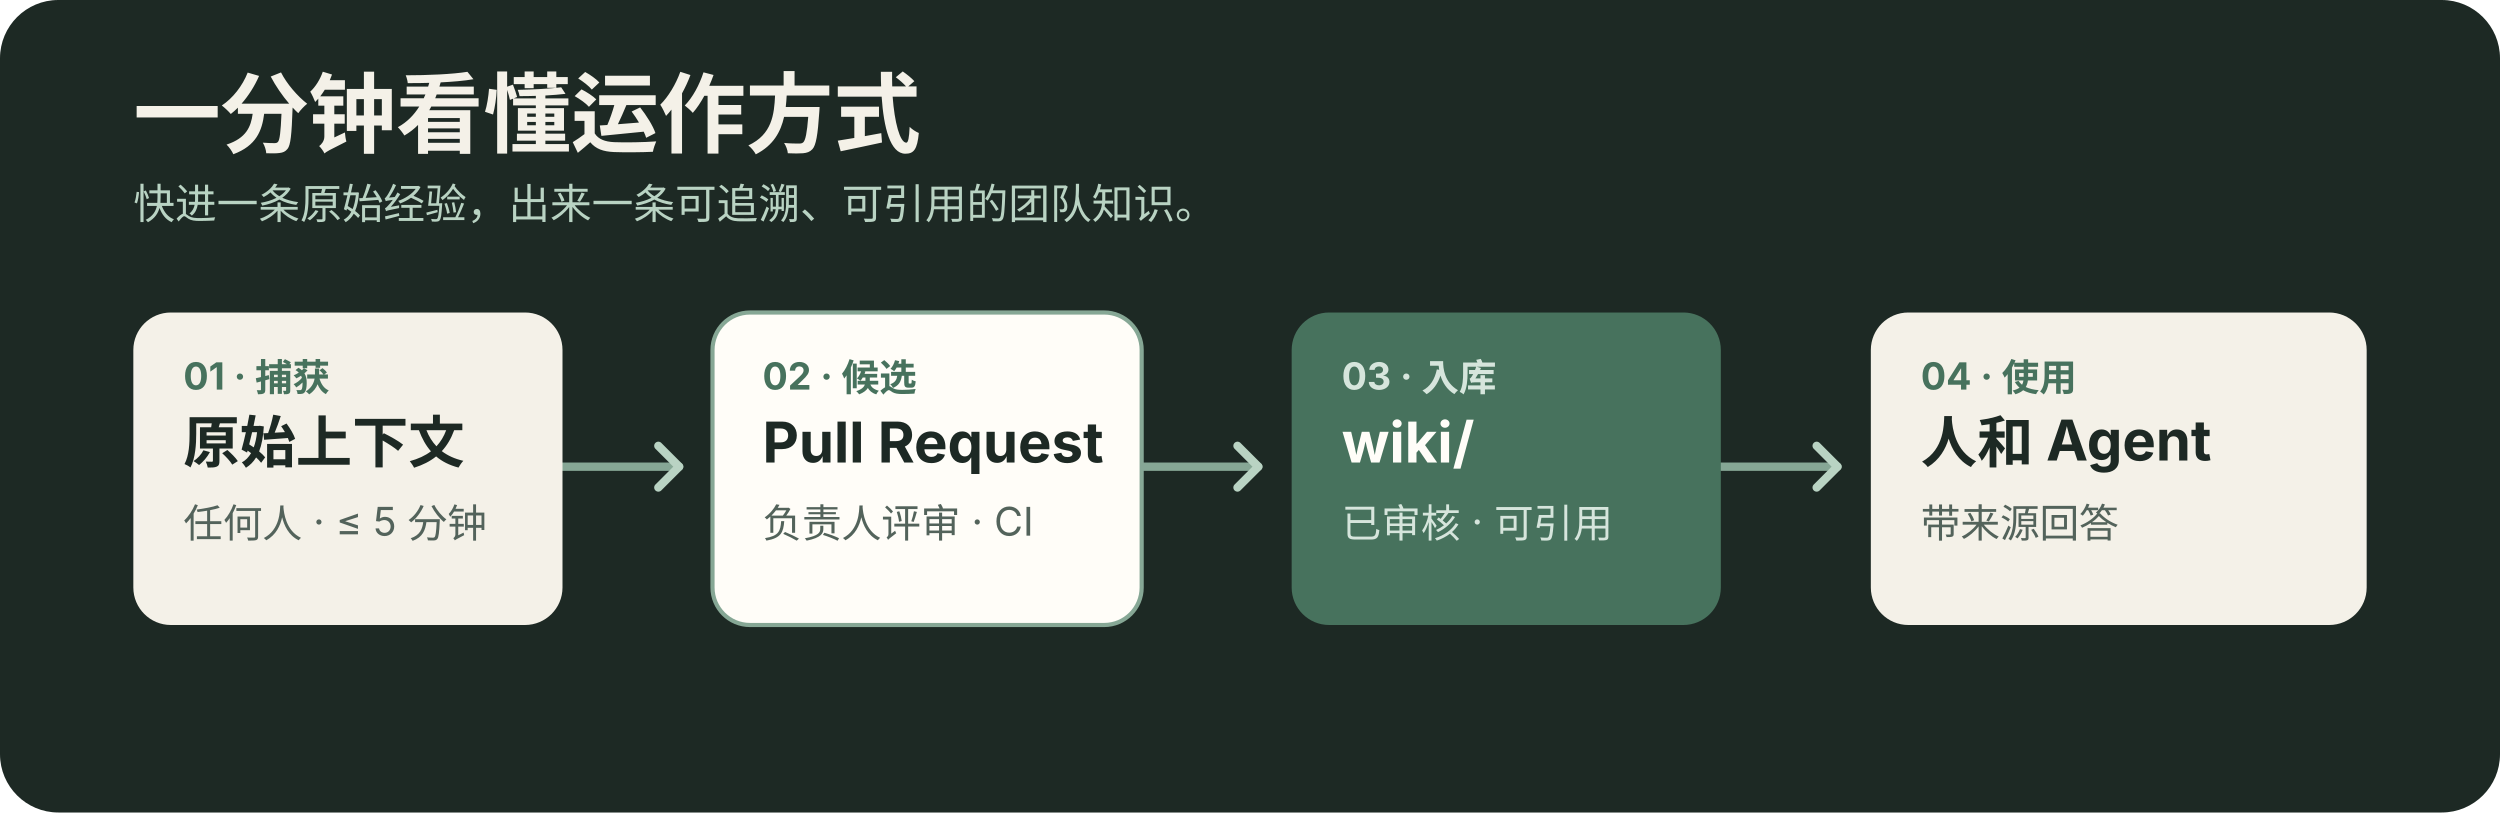
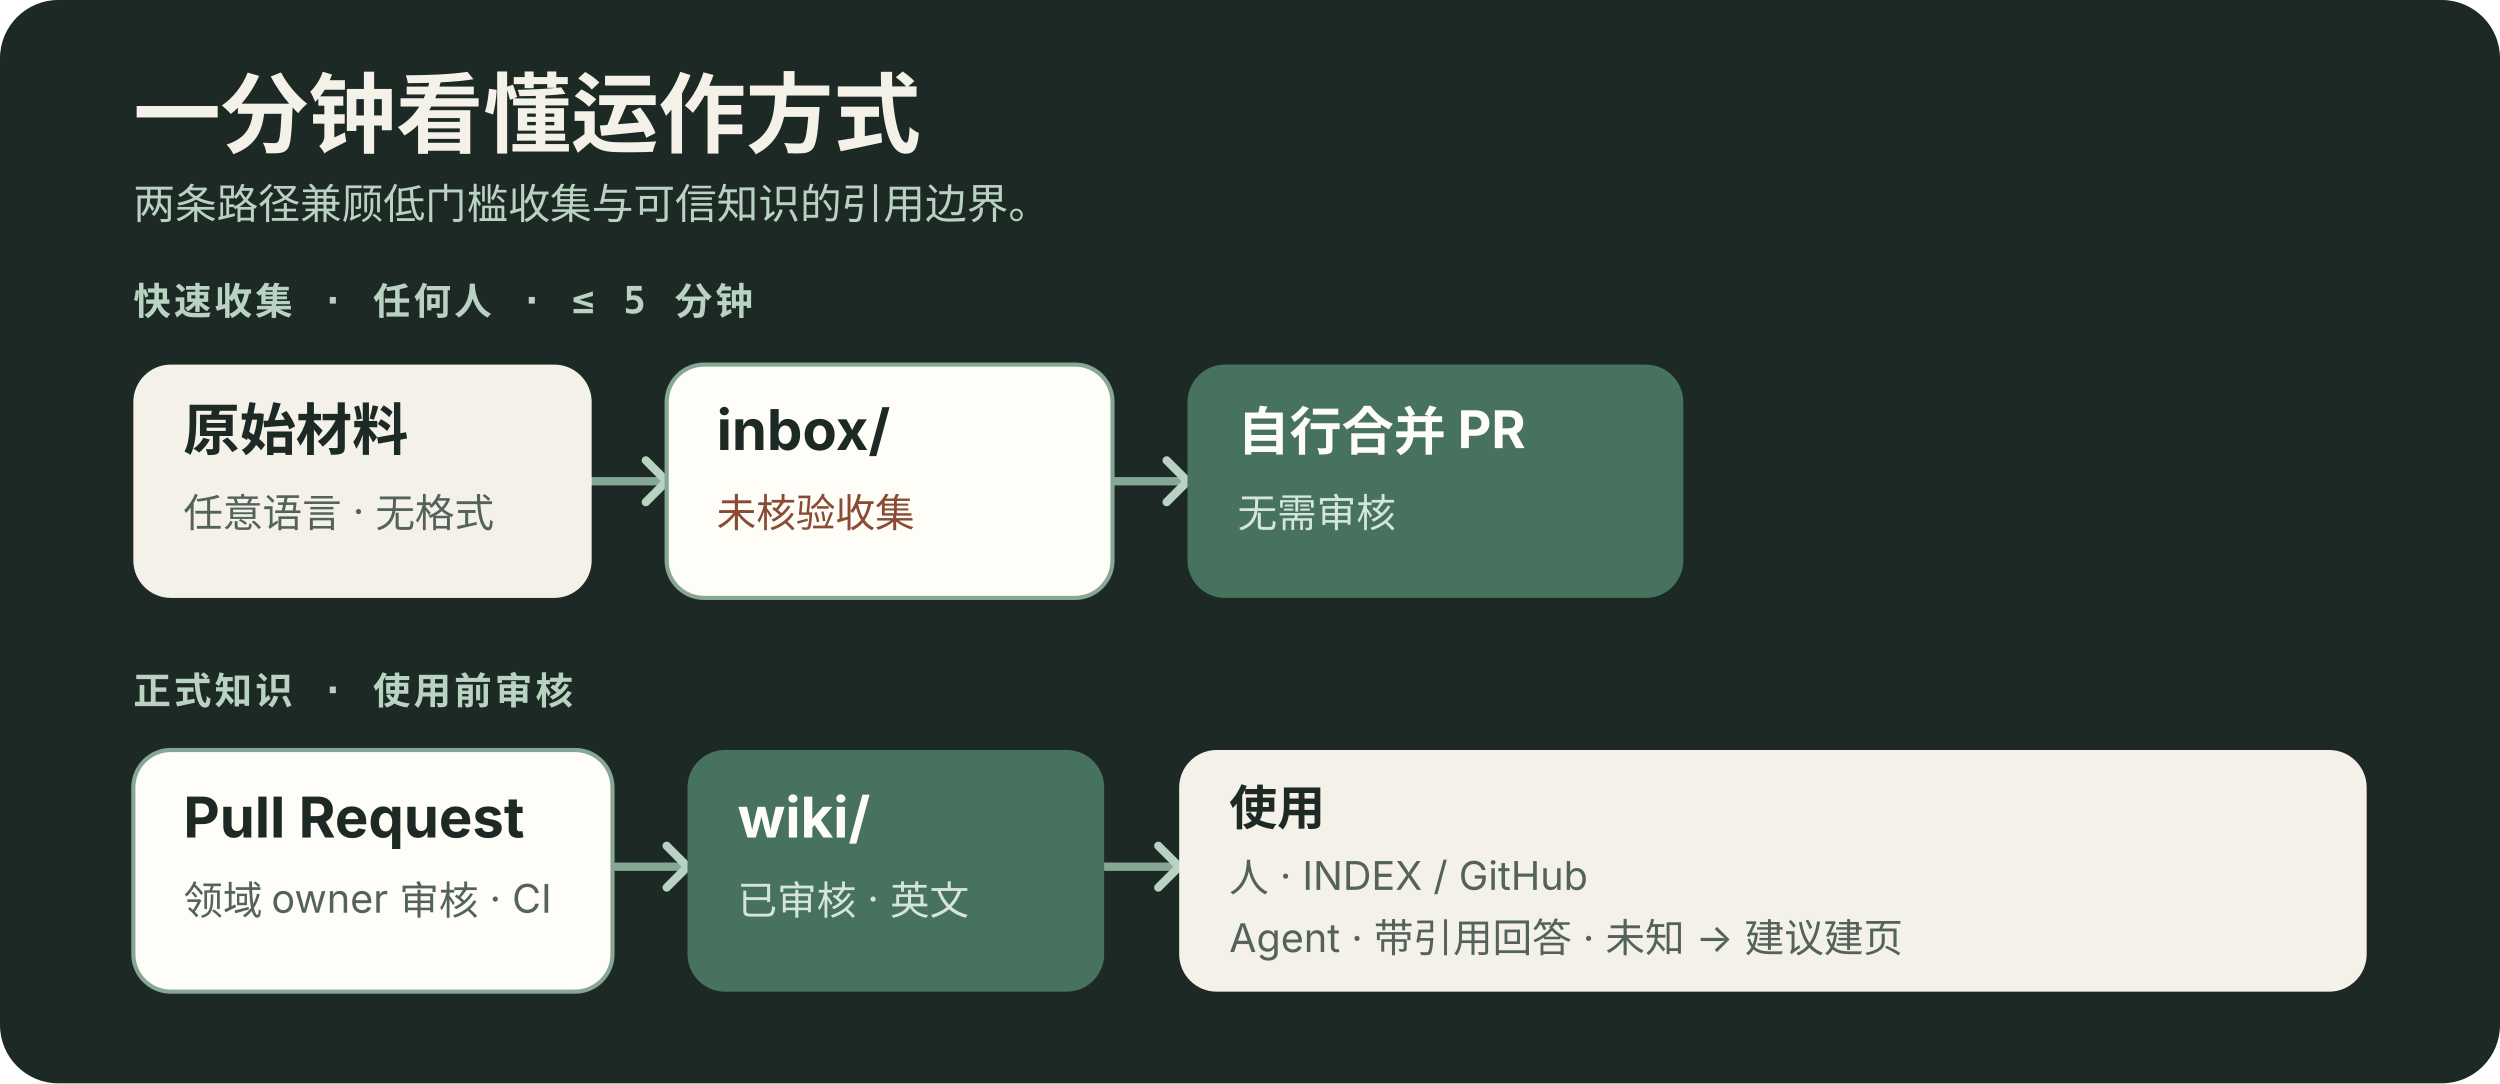
- <svg xmlns="http://www.w3.org/2000/svg" width="1200" height="390" viewBox="0 0 1200 390" role="img" aria-labelledby="title desc">
-   <rect width="1200" height="390" rx="28" fill="#1d2924" />
+ <svg xmlns="http://www.w3.org/2000/svg" width="1200" height="520" viewBox="0 0 1200 520" role="img" aria-labelledby="title desc">
+   <rect width="1200" height="520" rx="28" fill="#1d2924" />
  <g font-family="-apple-system,BlinkMacSystemFont,'Segoe UI','PingFang SC',sans-serif">
    <text x="64" y="70" font-size="42" font-weight="750" fill="#f4f1e8">一分钟看懂运作方式</text>
-     <text x="64" y="105" font-size="20" fill="#b9d3c3">快进一条原始经验，出来一条可追溯、可引用的团队知识。</text>
-     <path d="M270 224H326M548 224H604M826 224H882" stroke="#86a795" stroke-width="4" stroke-linecap="round" />
-     <path d="M316 214L326 224 316 234M594 214L604 224 594 234M872 214L882 224 872 234" fill="none" stroke="#b9d3c3" stroke-width="4" stroke-linecap="round" stroke-linejoin="round" />
-     <g>
-       <rect x="64" y="150" width="206" height="150" rx="18" fill="#f4f1e8" />
-       <text x="88" y="187" font-size="18" font-weight="700" fill="#47725d">01 · 捕获</text>
-       <text x="88" y="222" font-size="27" font-weight="750" fill="#1d2924">原始上下文</text>
-       <text x="88" y="258" font-size="19" fill="#53635b">任何人 · ≤ 5 分钟</text>
-       <rect x="342" y="150" width="206" height="150" rx="18" fill="#fffdf8" stroke="#86a795" stroke-width="2" />
-       <text x="366" y="187" font-size="18" font-weight="700" fill="#47725d">02 · 候选</text>
-       <text x="366" y="222" font-size="27" font-weight="750" fill="#1d2924">Pull Request</text>
-       <text x="366" y="258" font-size="19" fill="#53635b">负责人评审 · CI</text>
-       <rect x="620" y="150" width="206" height="150" rx="18" fill="#47725d" />
-       <text x="644" y="187" font-size="18" font-weight="700" fill="#d6e5dc">03 · 入库</text>
-       <text x="644" y="222" font-size="27" font-weight="750" fill="#fffdf8">wiki/</text>
-       <text x="644" y="258" font-size="19" fill="#d6e5dc">已审核 · 可引用</text>
-       <rect x="898" y="150" width="238" height="150" rx="18" fill="#f4f1e8" />
-       <text x="922" y="187" font-size="18" font-weight="700" fill="#47725d">04 · 使用</text>
-       <text x="922" y="222" font-size="27" font-weight="750" fill="#1d2924">人和 Agent</text>
-       <text x="922" y="258" font-size="19" fill="#53635b">带来源回答</text>
-     </g>
+     <text x="64" y="105" font-size="20" fill="#b9d3c3">两条路径兼顾低门槛收集与可信知识的引用边界。</text>
+     <text x="64" y="151" font-family="ui-monospace,SFMono-Regular,Menlo,monospace" font-size="18" font-weight="700" letter-spacing="1.5" fill="#b9d3c3">快速收集 · 任何人 · ≤ 5 分钟</text>
+     <path d="M284 231H320M534 231H570" stroke="#86a795" stroke-width="4" stroke-linecap="round" />
+     <path d="M310 221L320 231 310 241M560 221L570 231 560 241" fill="none" stroke="#b9d3c3" stroke-width="4" stroke-linecap="round" stroke-linejoin="round" />
+     <rect x="64" y="175" width="220" height="112" rx="18" fill="#f4f1e8" />
+     <text x="88" y="216" font-size="27" font-weight="750" fill="#1d2924">原始材料</text>
+     <text x="88" y="253" font-size="19" fill="#53635b">任意语言 · 无格式</text>
+     <rect x="320" y="175" width="214" height="112" rx="18" fill="#fffdf8" stroke="#86a795" stroke-width="2" />
+     <text x="344" y="216" font-size="27" font-weight="750" fill="#1d2924">inbox/</text>
+     <text x="344" y="253" font-size="19" fill="#8a4a33">未核验收集</text>
+     <rect x="570" y="175" width="238" height="112" rx="18" fill="#47725d" />
+     <text x="594" y="216" font-size="25" font-weight="750" fill="#fffdf8">自行合并 PR</text>
+     <text x="594" y="253" font-size="19" fill="#d6e5dc">无需审核</text>
+     <text x="64" y="338" font-family="ui-monospace,SFMono-Regular,Menlo,monospace" font-size="18" font-weight="700" letter-spacing="1.5" fill="#b9d3c3">正式知识 · 使用前审核</text>
+     <path d="M294 416H330M530 416H566" stroke="#86a795" stroke-width="4" stroke-linecap="round" />
+     <path d="M320 406L330 416 320 426M556 406L566 416 556 426" fill="none" stroke="#b9d3c3" stroke-width="4" stroke-linecap="round" stroke-linejoin="round" />
+     <rect x="64" y="360" width="230" height="116" rx="18" fill="#fffdf8" stroke="#86a795" stroke-width="2" />
+     <text x="88" y="402" font-size="27" font-weight="750" fill="#1d2924">Pull Request</text>
+     <text x="88" y="439" font-size="19" fill="#53635b">领域 owner 审核 · CI</text>
+     <rect x="330" y="360" width="200" height="116" rx="18" fill="#47725d" />
+     <text x="354" y="402" font-size="27" font-weight="750" fill="#fffdf8">wiki/</text>
+     <text x="354" y="439" font-size="19" fill="#d6e5dc">已审核 · 英文</text>
+     <rect x="566" y="360" width="570" height="116" rx="18" fill="#f4f1e8" />
+     <text x="590" y="396" font-size="23" font-weight="750" fill="#1d2924">使用</text>
+     <text x="590" y="428" font-size="19" fill="#53635b">人 · INDEX / GitHub</text>
+     <text x="590" y="457" font-size="19" fill="#53635b">Agent · 带引用回答 · 未知 → 建议建页</text>
  </g>
</svg>
